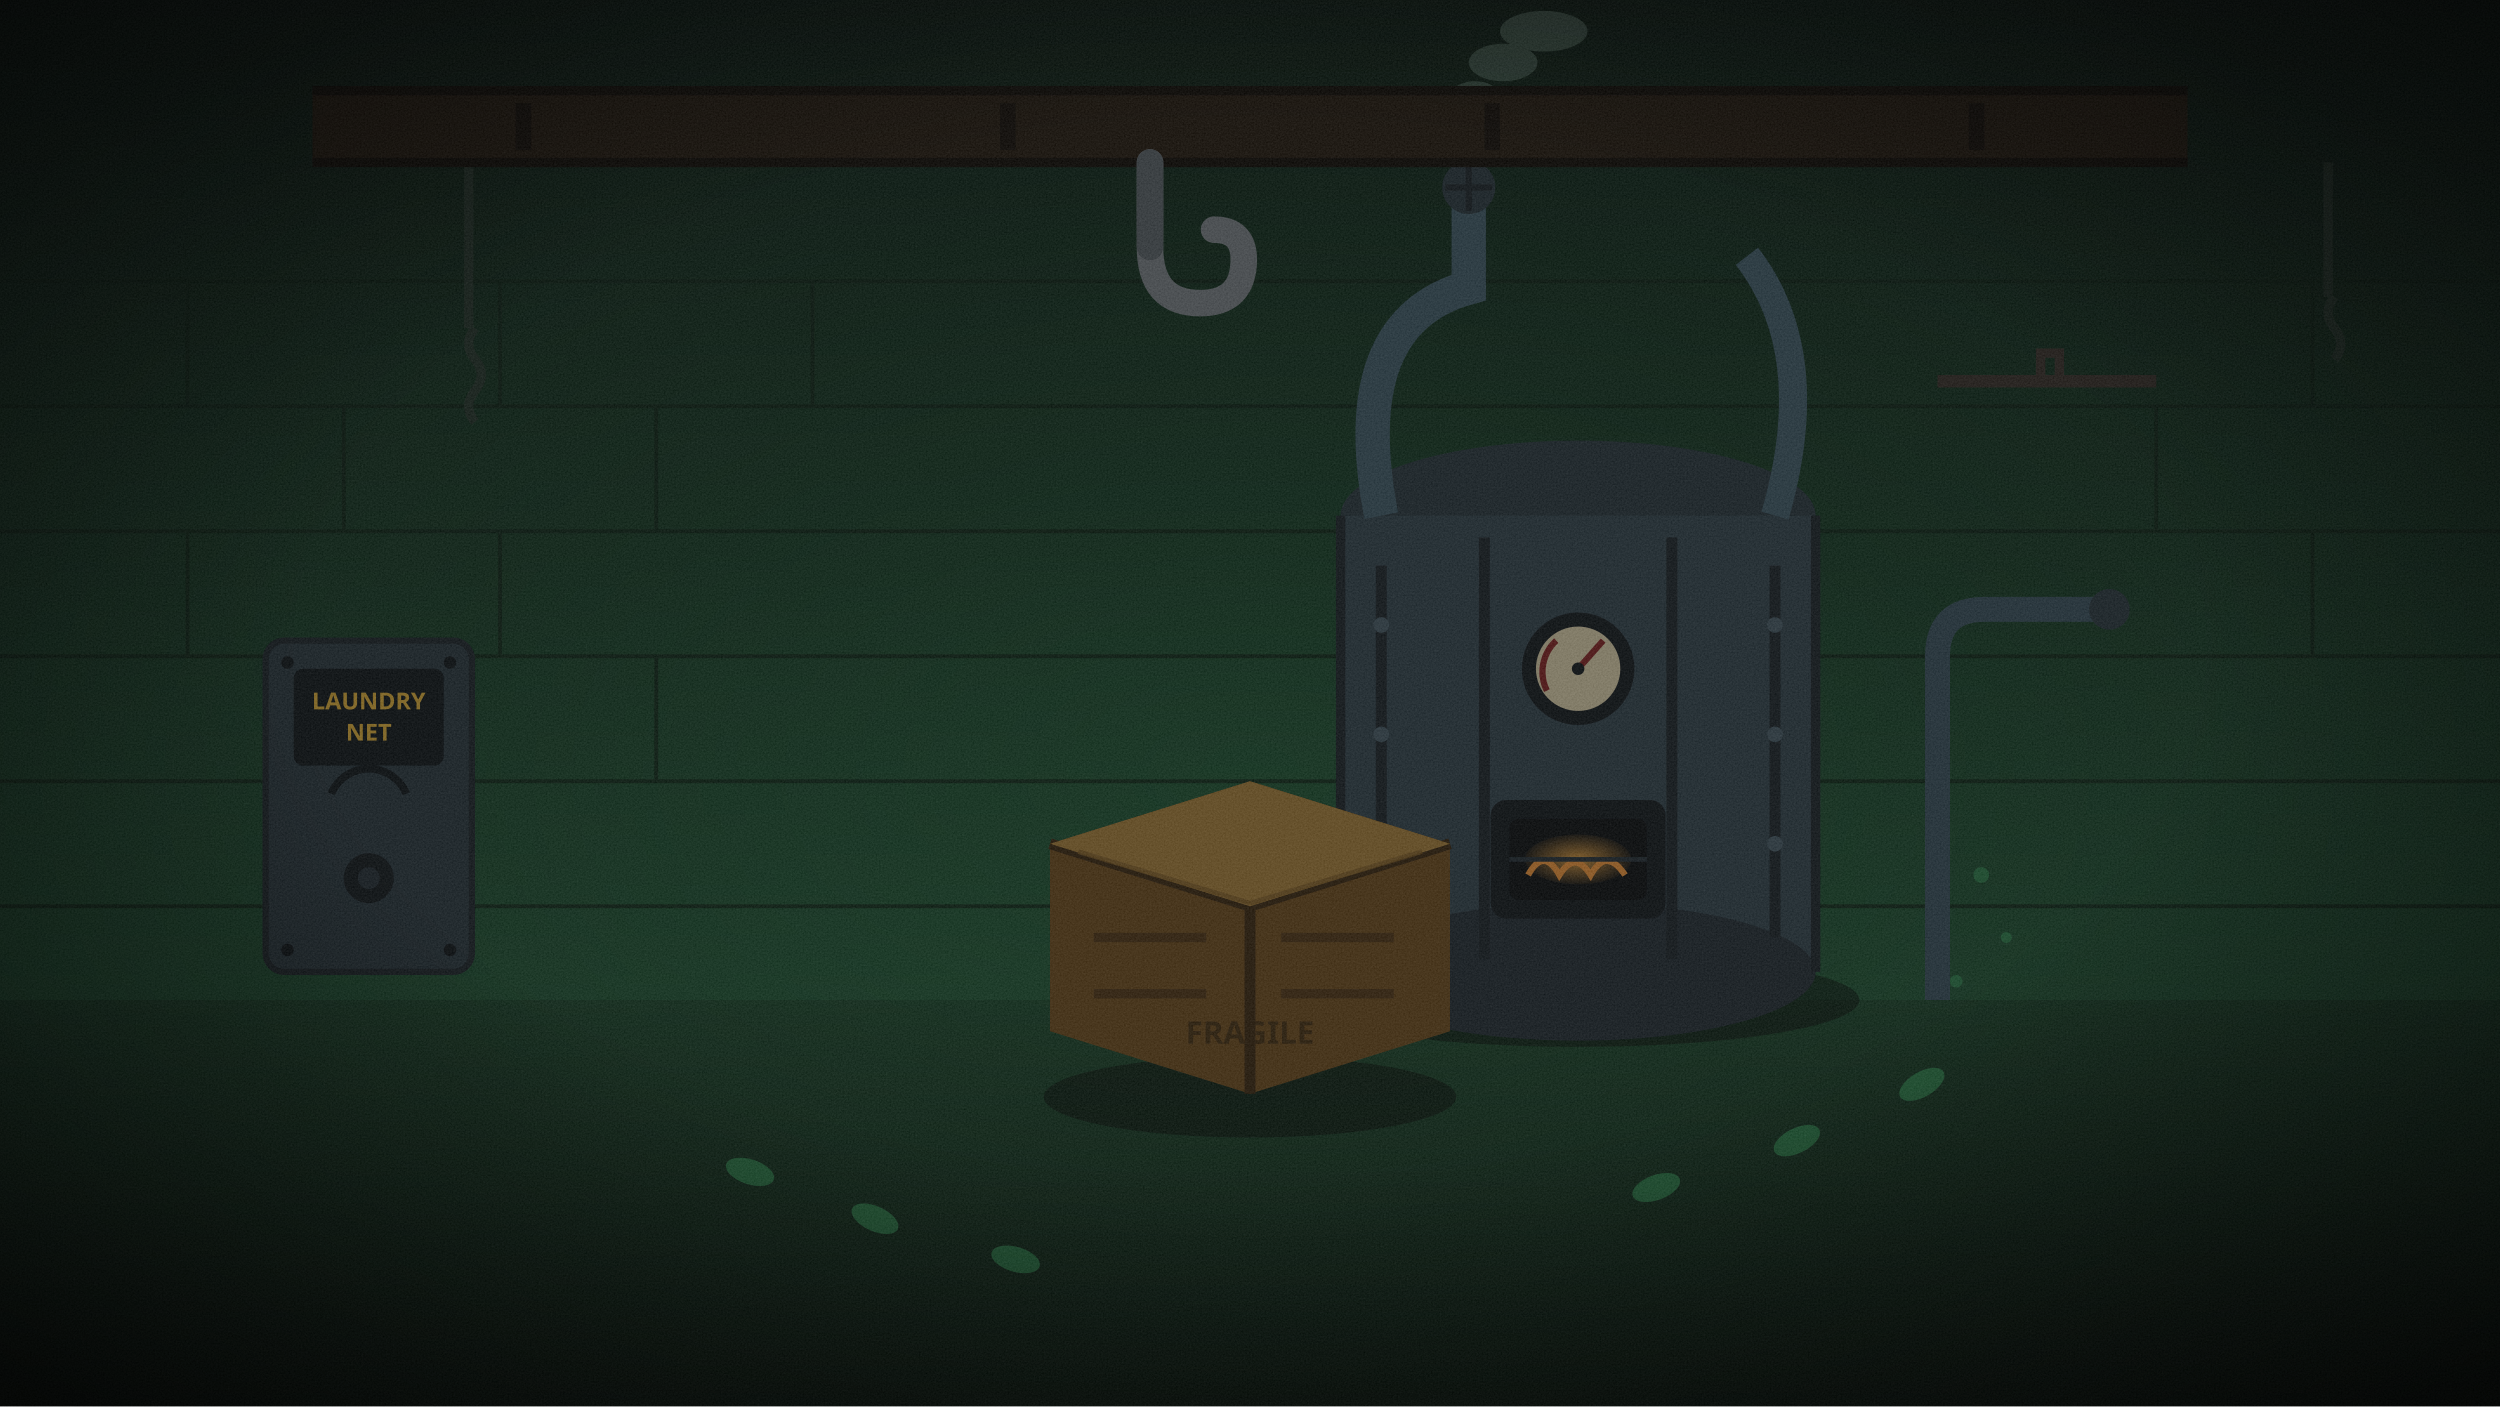
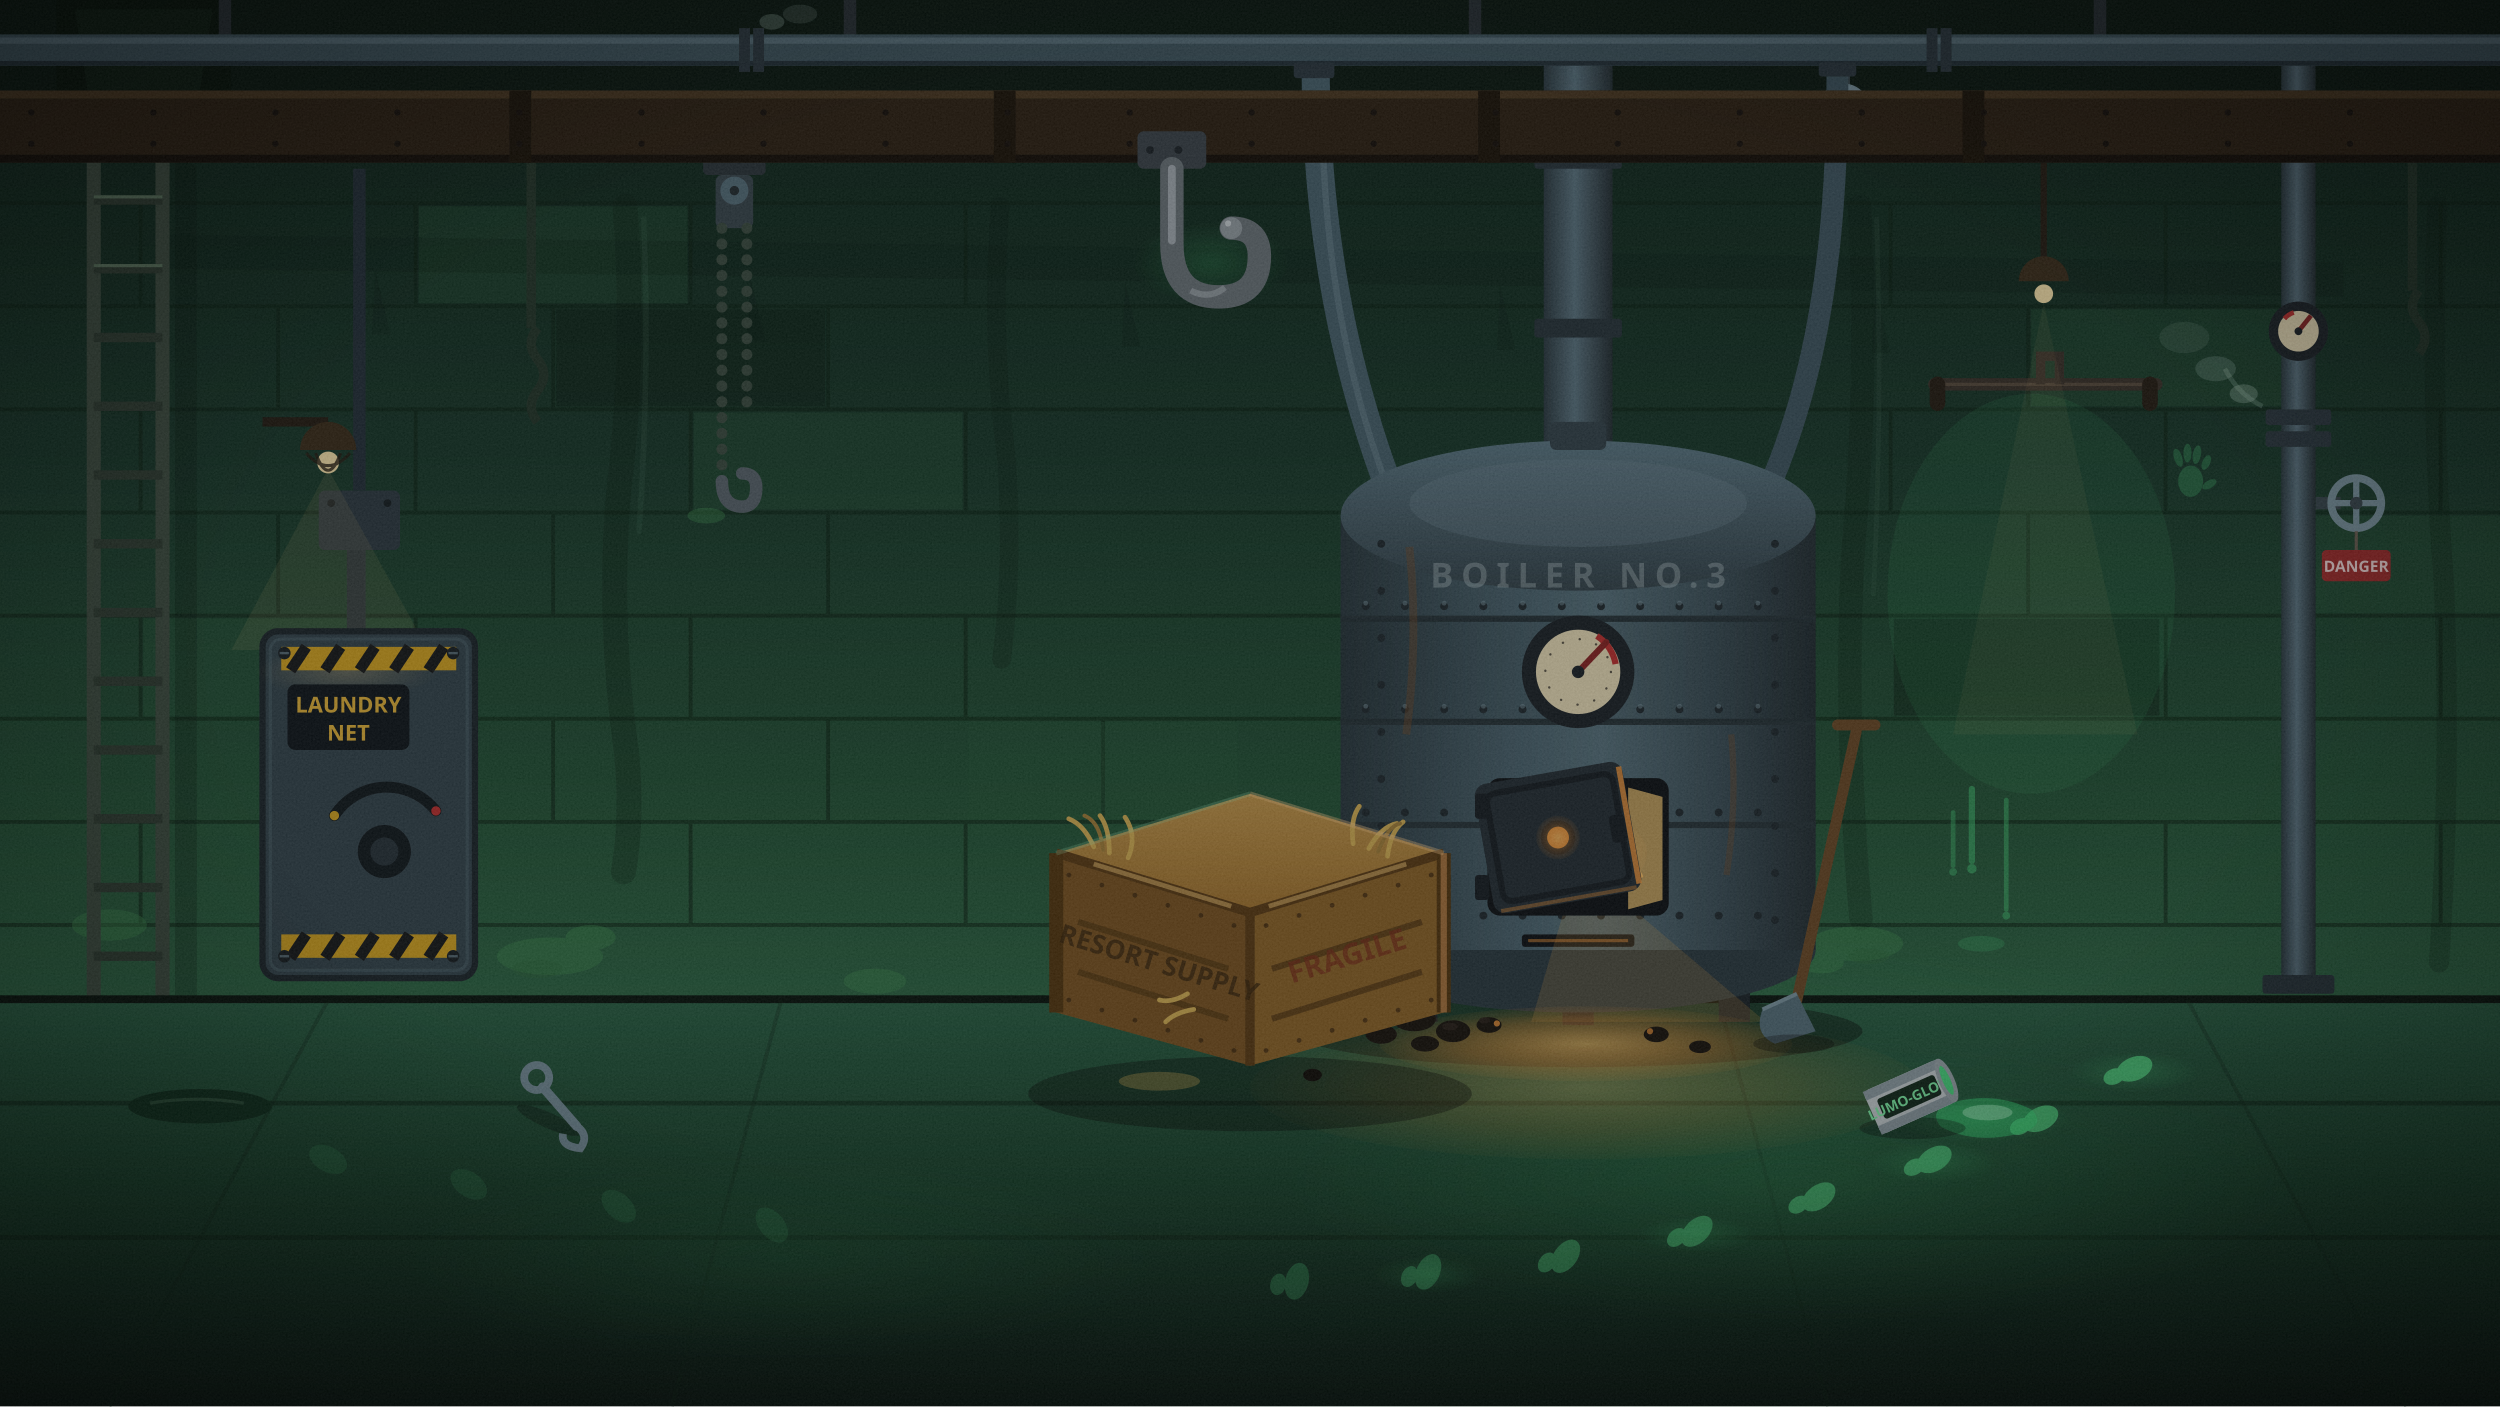
<svg xmlns="http://www.w3.org/2000/svg" width="1600" height="900" viewBox="0 0 1600 900">
  <defs>
-     <linearGradient id="bwall" x1="0" y1="0" x2="0" y2="1">
-       <stop offset="0%" stop-color="#081710" />
-       <stop offset="55%" stop-color="#0f2c1c" />
-       <stop offset="100%" stop-color="#1a4a2e" />
-     </linearGradient>
-     <linearGradient id="bfloor" x1="0" y1="0" x2="0" y2="1">
-       <stop offset="0%" stop-color="#153823" />
-       <stop offset="100%" stop-color="#06110a" />
-     </linearGradient>
-     <radialGradient id="greenglow" cx="50%" cy="55%" r="65%">
-       <stop offset="0%" stop-color="#4ade80" stop-opacity="0.18" />
+     <linearGradient id="trap_room_wall" x1="0" y1="0" x2="0" y2="1">
+       <stop offset="0%" stop-color="#0b2117" />
+       <stop offset="45%" stop-color="#16382a" />
+       <stop offset="80%" stop-color="#225437" />
+       <stop offset="100%" stop-color="#2b6644" />
+     </linearGradient>
+     <linearGradient id="trap_room_floor" x1="0" y1="0" x2="0" y2="1">
+       <stop offset="0%" stop-color="#276044" />
+       <stop offset="45%" stop-color="#16402a" />
+       <stop offset="100%" stop-color="#081711" />
+     </linearGradient>
+     <linearGradient id="trap_room_drum" x1="0" y1="0" x2="1" y2="0">
+       <stop offset="0%" stop-color="#28383f" />
+       <stop offset="35%" stop-color="#48626e" />
+       <stop offset="55%" stop-color="#57737f" />
+       <stop offset="80%" stop-color="#3a4f59" />
+       <stop offset="100%" stop-color="#222e34" />
+     </linearGradient>
+     <linearGradient id="trap_room_dome" x1="0" y1="0" x2="0" y2="1">
+       <stop offset="0%" stop-color="#5b7987" />
+       <stop offset="100%" stop-color="#33444d" />
+     </linearGradient>
+     <linearGradient id="trap_room_pipe" x1="0" y1="0" x2="1" y2="0">
+       <stop offset="0%" stop-color="#2a3a42" />
+       <stop offset="45%" stop-color="#5b7684" />
+       <stop offset="100%" stop-color="#222e34" />
+     </linearGradient>
+     <linearGradient id="trap_room_wood" x1="0" y1="0" x2="0" y2="1">
+       <stop offset="0%" stop-color="#c79a4c" />
+       <stop offset="100%" stop-color="#a5762f" />
+     </linearGradient>
+     <radialGradient id="trap_room_fire" cx="50%" cy="50%" r="55%">
+       <stop offset="0%" stop-color="#ffcf76" stop-opacity="0.9" />
+       <stop offset="55%" stop-color="#ff9e3d" stop-opacity="0.45" />
+       <stop offset="100%" stop-color="#ff9e3d" stop-opacity="0" />
+     </radialGradient>
+     <radialGradient id="trap_room_green" cx="50%" cy="50%" r="50%">
+       <stop offset="0%" stop-color="#4ade80" stop-opacity="0.5" />
      <stop offset="100%" stop-color="#4ade80" stop-opacity="0" />
    </radialGradient>
-     <radialGradient id="furnaceglow" cx="50%" cy="50%" r="55%">
-       <stop offset="0%" stop-color="#ffb347" stop-opacity="0.9" />
-       <stop offset="100%" stop-color="#ffb347" stop-opacity="0" />
+     <radialGradient id="trap_room_lampglow" cx="50%" cy="50%" r="50%">
+       <stop offset="0%" stop-color="#ffd98a" stop-opacity="0.5" />
+       <stop offset="100%" stop-color="#ffd98a" stop-opacity="0" />
    </radialGradient>
-     <radialGradient id="vign4" cx="50%" cy="46%" r="72%">
-       <stop offset="52%" stop-color="#000" stop-opacity="0" />
-       <stop offset="100%" stop-color="#000" stop-opacity="0.66" />
+     <radialGradient id="trap_room_vign" cx="50%" cy="46%" r="74%">
+       <stop offset="55%" stop-color="#000" stop-opacity="0" />
+       <stop offset="100%" stop-color="#000" stop-opacity="0.4" />
    </radialGradient>
-     <filter id="grain4">
-       <feTurbulence type="fractalNoise" baseFrequency="0.9" numOctaves="2" stitchTiles="stitch" />
+     <filter id="trap_room_grain">
+       <feTurbulence type="fractalNoise" baseFrequency="0.8" numOctaves="2" stitchTiles="stitch" />
      <feColorMatrix type="saturate" values="0" />
      <feComponentTransfer>
-         <feFuncA type="linear" slope="0.055" />
+         <feFuncA type="linear" slope="0.05" />
      </feComponentTransfer>
      <feComposite operator="over" in2="SourceGraphic" />
    </filter>
  </defs>
-   <rect width="1600" height="640" fill="url(#bwall)" />
-   <rect y="640" width="1600" height="260" fill="url(#bfloor)" />
-   <rect width="1600" height="900" fill="url(#greenglow)" />
-   <g stroke="#0a2013" stroke-width="2.5" opacity="0.7">
-     <path d="M0 180 H1600 M0 260 H1600 M0 340 H1600 M0 420 H1600 M0 500 H1600 M0 580 H1600" />
-     <path d="M120 180 V260 M320 180 V260 M520 180 V260 M220 260 V340 M420 260 V340 M120 340 V420 M320 340 V420 M220 420 V500 M420 420 V500 M1480 180 V260 M1380 260 V340 M1480 340 V420" />
-   </g>
-   <ellipse cx="1010" cy="640" rx="180" ry="30" fill="#000" opacity="0.45" />
-   <ellipse cx="1010" cy="330" rx="152" ry="48" fill="#2b3b43" />
-   <rect x="858" y="330" width="304" height="292" fill="#354852" />
-   <ellipse cx="1010" cy="622" rx="152" ry="44" fill="#243139" />
-   <path d="M858 330 v292 M1162 330 v292" stroke="#1c262c" stroke-width="6" />
-   <g stroke="#1c262c" stroke-width="7">
-     <path d="M884 362 V600 M950 344 V614 M1070 344 V614 M1136 362 V600" />
-   </g>
-   <g fill="#4a616d">
-     <circle cx="884" cy="400" r="5" />
-     <circle cx="884" cy="470" r="5" />
-     <circle cx="884" cy="540" r="5" />
-     <circle cx="1136" cy="400" r="5" />
-     <circle cx="1136" cy="470" r="5" />
-     <circle cx="1136" cy="540" r="5" />
-   </g>
-   <circle cx="1010" cy="428" r="36" fill="#131a1f" />
-   <circle cx="1010" cy="428" r="27" fill="#e8dcb4" />
-   <path d="M1010 428 L1026 410" stroke="#8c2424" stroke-width="4" />
-   <path d="M990 442 a27 27 0 0 1 6 -32" stroke="#8c2424" stroke-width="4" fill="none" />
-   <circle cx="1010" cy="428" r="4" fill="#131a1f" />
-   <rect x="954" y="512" width="112" height="76" rx="10" fill="#131a1f" />
-   <rect x="966" y="524" width="88" height="52" rx="6" fill="#0a0e11" />
-   <ellipse cx="1010" cy="550" rx="34" ry="16" fill="url(#furnaceglow)" />
-   <path d="M978 560 q10 -18 20 0 q10 -16 20 0 q10 -18 22 0" stroke="#ff9e3d" stroke-width="4" fill="none" />
-   <path d="M966 550 h88" stroke="#26333b" stroke-width="3" />
-   <path d="M884 330 q-24 -124 56 -146 L940 92" stroke="#42606e" stroke-width="22" fill="none" />
-   <path d="M1136 330 q30 -104 -18 -166" stroke="#42606e" stroke-width="18" fill="none" />
-   <path d="M1240 640 V420 q0 -30 30 -30 h90" stroke="#3a5462" stroke-width="16" fill="none" />
-   <circle cx="940" cy="120" r="17" fill="#2b3b43" />
-   <path d="M925 120 h30 M940 105 v30" stroke="#1c262c" stroke-width="4" />
-   <circle cx="1350" cy="390" r="13" fill="#2b3b43" />
-   <g fill="#9fc4b1" opacity="0.35">
-     <ellipse cx="944" cy="62" rx="16" ry="10" />
-     <ellipse cx="962" cy="40" rx="22" ry="12" />
-     <ellipse cx="988" cy="20" rx="28" ry="13" />
-   </g>
-   <path d="M300 104 V210 M304 210 q-8 10 0 20 q8 10 0 20 q-8 10 0 20" stroke="#22352a" stroke-width="6" fill="none" />
-   <path d="M1490 104 V190 M1494 190 q-8 10 0 20 q8 10 0 20" stroke="#22352a" stroke-width="6" fill="none" />
-   <rect x="200" y="58" width="1200" height="46" fill="#241a0e" />
-   <path d="M200 58 h1200 M200 104 h1200" stroke="#0f0a05" stroke-width="6" />
-   <g fill="#0f0a05" opacity="0.8">
-     <rect x="330" y="66" width="10" height="30" />
-     <rect x="640" y="66" width="10" height="30" />
-     <rect x="950" y="66" width="10" height="30" />
-     <rect x="1260" y="66" width="10" height="30" />
-   </g>
-   <path d="M736 104 v54 q0 36 32 36 q28 0 28 -28 q0 -19 -19 -19" stroke="#7f878d" stroke-width="17" fill="none" stroke-linecap="round" />
-   <path d="M736 104 v54" stroke="#5d666c" stroke-width="17" stroke-linecap="round" />
+   <rect width="1600" height="640" fill="url(#trap_room_wall)" />
+   <rect width="1600" height="58" fill="#071710" />
+   <g stroke="#0a2013" stroke-width="2.5" opacity="0.55">
+     <path d="M0 130 H1600 M0 196 H1600 M0 262 H1600 M0 328 H1600 M0 394 H1600 M0 460 H1600 M0 526 H1600 M0 592 H1600" />
+     <path d="M90 130 V196 M266 130 V196 M442 130 V196 M618 130 V196 M1210 130 V196 M1386 130 V196 M1562 130 V196" />
+     <path d="M178 196 V262 M354 196 V262 M530 196 V262 M1298 196 V262 M1474 196 V262" />
+     <path d="M90 262 V328 M266 262 V328 M442 262 V328 M618 262 V328 M1210 262 V328 M1386 262 V328 M1562 262 V328" />
+     <path d="M178 328 V394 M354 328 V394 M530 328 V394 M1298 328 V394 M1474 328 V394" />
+     <path d="M90 394 V460 M266 394 V460 M442 394 V460 M618 394 V460 M1386 394 V460 M1562 394 V460" />
+     <path d="M178 460 V526 M354 460 V526 M530 460 V526 M706 460 V526 M1474 460 V526" />
+     <path d="M90 526 V592 M266 526 V592 M442 526 V592 M618 526 V592 M1386 526 V592 M1562 526 V592" />
+   </g>
+   <g fill="#245a3a" opacity="0.35">
+     <rect x="268" y="132" width="172" height="62" />
+     <rect x="444" y="264" width="172" height="62" />
+     <rect x="92" y="396" width="172" height="62" />
+     <rect x="1300" y="198" width="172" height="62" />
+     <rect x="1476" y="330" width="172" height="62" />
+     <rect x="620" y="462" width="172" height="62" />
+   </g>
+   <g fill="#081d12" opacity="0.45">
+     <rect x="356" y="198" width="172" height="62" />
+     <rect x="1212" y="396" width="170" height="62" />
+   </g>
+   <g fill="#02130a" opacity="0.18">
+     <path d="M100 150 L1500 168 L1500 190 L100 172 Z" />
+     <path d="M240 172 l10 42 h-12 Z M480 176 l10 42 h-12 Z M720 180 l10 42 h-12 Z M960 182 l10 42 h-12 Z M1200 184 l10 42 h-12 Z" />
+   </g>
+   <g fill="none" stroke-linecap="round">
+     <path d="M400 132 q7 92 -4 182 q-7 82 5 168 q4 42 -2 76" stroke="#05170d" stroke-width="16" opacity="0.25" />
+     <path d="M412 140 q4 100 -3 200" stroke="#a5dcc0" stroke-width="3.5" opacity="0.07" />
+     <path d="M640 132 q-6 84 4 160 q5 66 -3 130" stroke="#05170d" stroke-width="12" opacity="0.22" />
+     <path d="M1190 132 q6 110 -4 220 q-6 110 5 236" stroke="#05170d" stroke-width="15" opacity="0.24" />
+     <path d="M1201 140 q4 120 -2 240" stroke="#a5dcc0" stroke-width="3" opacity="0.06" />
+     <path d="M1560 132 q-5 120 4 240 q5 120 -3 244" stroke="#05170d" stroke-width="13" opacity="0.24" />
+   </g>
+   <g fill="#3f8f52" opacity="0.42">
+     <ellipse cx="352" cy="612" rx="34" ry="12" />
+     <ellipse cx="378" cy="600" rx="16" ry="8" />
+     <ellipse cx="1188" cy="604" rx="30" ry="11" />
+     <ellipse cx="1166" cy="616" rx="14" ry="7" />
+     <ellipse cx="70" cy="592" rx="24" ry="10" />
+     <ellipse cx="560" cy="628" rx="20" ry="8" />
+     <ellipse cx="452" cy="330" rx="12" ry="5" />
+   </g>
+   <g fill="#2c6a3d" opacity="0.4">
+     <ellipse cx="344" cy="620" rx="16" ry="6" />
+     <ellipse cx="1196" cy="612" rx="13" ry="5" />
+   </g>
+   <ellipse cx="1000" cy="770" rx="560" ry="180" fill="url(#trap_room_green)" opacity="0.45" />
+   <rect x="36" y="0" width="112" height="96" fill="#041209" />
+   <path d="M48 6 h88 l-14 90 h-60 Z" fill="#9fd8b4" opacity="0.05" />
+   <path d="M112 100 l14 6 V640 h-14 Z" fill="#03150c" opacity="0.25" />
+   <path d="M60 96 V648 M104 96 V648" stroke="#3d4f42" stroke-width="9" />
+   <path d="M60 128 H104 M60 172 H104 M60 216 H104 M60 260 H104 M60 304 H104 M60 348 H104 M60 392 H104 M60 436 H104 M60 480 H104 M60 524 H104 M60 568 H104 M60 612 H104" stroke="#2e3d33" stroke-width="6" />
+   <path d="M60 126 H104 M60 170 H104" stroke="#5d7a63" stroke-width="2" />
+   <rect x="222" y="348" width="12" height="56" fill="#26343c" />
+   <rect x="204" y="314" width="52" height="38" rx="4" fill="#2c3b43" />
+   <rect x="226" y="108" width="8" height="206" fill="#22303a" />
+   <circle cx="212" cy="322" r="2.5" fill="#141d22" />
+   <circle cx="248" cy="322" r="2.5" fill="#141d22" />
+   <path d="M168 270 h42 M210 270 v12" stroke="#241c12" stroke-width="6" />
+   <path d="M192 288 a18 18 0 0 1 36 0 Z" fill="#3a2c1a" />
+   <circle cx="210" cy="296" r="7" fill="#ffe9b0" />
+   <path d="M196 290 q14 16 28 0 M202 290 q8 22 16 0" stroke="#241c12" stroke-width="2" fill="none" opacity="0.8" />
+   <path d="M210 300 L148 416 H274 Z" fill="#ffd98a" opacity="0.1" />
+   <rect x="168" y="404" width="136" height="222" rx="10" fill="#33454e" />
+   <rect x="168" y="404" width="136" height="222" rx="10" fill="none" stroke="#1a252b" stroke-width="4" />
+   <rect x="173" y="409" width="126" height="212" rx="7" fill="none" stroke="#4a616d" stroke-width="2" opacity="0.6" />
+   <ellipse cx="222" cy="430" rx="58" ry="16" fill="url(#trap_room_lampglow)" opacity="0.5" />
+   <rect x="180" y="414" width="112" height="15" fill="#d9a821" />
+   <path d="M186 429 l10 -15 M208 429 l10 -15 M230 429 l10 -15 M252 429 l10 -15 M274 429 l10 -15" stroke="#16181a" stroke-width="7" />
+   <rect x="180" y="598" width="112" height="15" fill="#d9a821" />
+   <path d="M186 613 l10 -15 M208 613 l10 -15 M230 613 l10 -15 M252 613 l10 -15 M274 613 l10 -15" stroke="#16181a" stroke-width="7" />
+   <rect x="184" y="438" width="78" height="42" rx="5" fill="#0e161b" />
+   <text x="223" y="456" font-family="Trebuchet MS" font-size="14" font-weight="bold" fill="#e8b73a" text-anchor="middle">LAUNDRY</text>
+   <text x="223" y="474" font-family="Trebuchet MS" font-size="14" font-weight="bold" fill="#e8b73a" text-anchor="middle">NET</text>
+   <path d="M214 522 A 40 40 0 0 1 279 519" stroke="#10181d" stroke-width="7" fill="none" stroke-linecap="round" />
+   <circle cx="214" cy="522" r="3" fill="#d9a821" />
+   <circle cx="279" cy="519" r="3" fill="#c22f2f" />
+   <circle cx="246" cy="545" r="17" fill="#10181d" />
+   <circle cx="246" cy="545" r="9" fill="#26333b" />
  <g>
-     <ellipse cx="800" cy="702" rx="132" ry="26" fill="#000" opacity="0.45" />
-     <path d="M672 540 L800 500 L928 540 L928 660 L800 700 L672 660 Z" fill="#75501f" />
-     <path d="M672 540 L800 580 L928 540 M800 580 V700" stroke="#3f2a10" stroke-width="7" fill="none" />
-     <path d="M672 540 L800 500 L928 540 L800 580 Z" fill="#b0863c" />
-     <path d="M700 600 h72 M820 600 h72 M700 636 h72 M820 636 h72" stroke="#553917" stroke-width="6" />
-     <path d="M690 545 l110 33 M910 545 l-110 33" stroke="#8a6428" stroke-width="3" opacity="0.8" />
-     <text x="800" y="668" font-family="Trebuchet MS" font-size="20" font-weight="bold" fill="#3f2a10" text-anchor="middle" opacity="0.8">FRAGILE</text>
-   </g>
-   <path d="M1240 244 h140" stroke="#39312a" stroke-width="8" />
-   <path d="M1306 244 v-18 h12 v18" stroke="#39312a" stroke-width="6" fill="none" />
-   <g>
-     <rect x="170" y="410" width="132" height="212" rx="12" fill="#2b3b43" />
-     <rect x="170" y="410" width="132" height="212" rx="12" fill="none" stroke="#1c262c" stroke-width="4" />
-     <rect x="188" y="428" width="96" height="62" rx="6" fill="#0e161b" />
-     <text x="236" y="454" font-family="Trebuchet MS" font-size="15" font-weight="bold" fill="#e8b73a" text-anchor="middle">LAUNDRY</text>
-     <text x="236" y="474" font-family="Trebuchet MS" font-size="15" font-weight="bold" fill="#e8b73a" text-anchor="middle">NET</text>
-     <path d="M212 508 a26 26 0 0 1 48 0" stroke="#0e161b" stroke-width="5" fill="none" />
-     <circle cx="236" cy="562" r="16" fill="#131a1f" />
-     <circle cx="236" cy="562" r="7" fill="#26333b" />
-     <g fill="#0e161b">
-       <circle cx="184" cy="424" r="4" />
-       <circle cx="288" cy="424" r="4" />
-       <circle cx="184" cy="608" r="4" />
-       <circle cx="288" cy="608" r="4" />
-     </g>
-   </g>
-   <g fill="#4ade80" opacity="0.5">
-     <ellipse cx="480" cy="750" rx="16" ry="8" transform="rotate(18 480 750)" />
-     <ellipse cx="560" cy="780" rx="16" ry="8" transform="rotate(24 560 780)" />
-     <ellipse cx="650" cy="806" rx="16" ry="8" transform="rotate(16 650 806)" />
-     <ellipse cx="1060" cy="760" rx="16" ry="8" transform="rotate(-20 1060 760)" />
-     <ellipse cx="1150" cy="730" rx="16" ry="8" transform="rotate(-26 1150 730)" />
-     <ellipse cx="1230" cy="694" rx="16" ry="8" transform="rotate(-30 1230 694)" />
-   </g>
-   <g fill="#4ade80" opacity="0.35">
-     <circle cx="1268" cy="560" r="5" />
-     <circle cx="1284" cy="600" r="3.5" />
-     <circle cx="1252" cy="628" r="4" />
-   </g>
-   <rect width="1600" height="900" filter="url(#grain4)" opacity="0.5" />
-   <rect width="1600" height="900" fill="url(#vign4)" />
+     <circle cx="182" cy="418" r="4" fill="#171f24" />
+     <path d="M179 418 h6" stroke="#566b76" stroke-width="1.5" />
+     <circle cx="290" cy="418" r="4" fill="#171f24" />
+     <path d="M287 418 h6" stroke="#566b76" stroke-width="1.5" />
+     <circle cx="182" cy="612" r="4" fill="#171f24" />
+     <path d="M179 612 h6" stroke="#566b76" stroke-width="1.5" />
+     <circle cx="290" cy="612" r="4" fill="#171f24" />
+     <path d="M287 612 h6" stroke="#566b76" stroke-width="1.5" />
+   </g>
+   <ellipse cx="1300" cy="380" rx="92" ry="128" fill="#4ade80" opacity="0.1" />
+   <path d="M1238 246 h142" stroke="#39312a" stroke-width="8" stroke-linecap="round" />
+   <path d="M1238 246 h142" stroke="#6b5c4a" stroke-width="2" opacity="0.6" />
+   <path d="M1240 246 v12 M1376 246 v12" stroke="#241c12" stroke-width="10" stroke-linecap="round" />
+   <path d="M1306 246 v-18 h12 v18" stroke="#39312a" stroke-width="6" fill="none" />
+   <path d="M1308 104 V166" stroke="#241c12" stroke-width="4" />
+   <path d="M1292 180 a16 16 0 0 1 32 0 Z" fill="#3a2c1a" />
+   <circle cx="1308" cy="188" r="6" fill="#ffe9b0" />
+   <path d="M1308 194 L1250 470 H1368 Z" fill="#ffd98a" opacity="0.07" />
+   <g fill="#4ade80" opacity="0.28">
+     <ellipse cx="1402" cy="308" rx="8" ry="10" />
+     <ellipse cx="1394" cy="293" rx="2.6" ry="6" transform="rotate(-18 1394 293)" />
+     <ellipse cx="1400" cy="290" rx="2.6" ry="6" />
+     <ellipse cx="1406" cy="291" rx="2.6" ry="6" transform="rotate(10 1406 291)" />
+     <ellipse cx="1412" cy="296" rx="2.5" ry="5" transform="rotate(24 1412 296)" />
+     <ellipse cx="1414" cy="310" rx="2.5" ry="5" transform="rotate(60 1414 310)" />
+   </g>
+   <g stroke="#46d97f" stroke-linecap="round">
+     <path d="M1262 505 v46" stroke-width="4" opacity="0.5" />
+     <path d="M1284 512 v70" stroke-width="3" opacity="0.45" />
+     <path d="M1250 520 v34" stroke-width="3" opacity="0.4" />
+   </g>
+   <g fill="#46d97f">
+     <circle cx="1262" cy="556" r="3" opacity="0.5" />
+     <circle cx="1284" cy="586" r="2.5" opacity="0.45" />
+     <circle cx="1250" cy="558" r="2.5" opacity="0.4" />
+   </g>
+   <ellipse cx="1268" cy="604" rx="15" ry="5" fill="#46d97f" opacity="0.22" />
+   <rect x="1460" y="30" width="22" height="602" fill="url(#trap_room_pipe)" />
+   <rect x="1450" y="262" width="42" height="10" rx="2" fill="#2a3840" />
+   <rect x="1450" y="276" width="42" height="10" rx="2" fill="#2a3840" />
+   <rect x="1448" y="624" width="46" height="12" rx="2" fill="#26343c" />
+   <rect x="1482" y="318" width="16" height="8" fill="#38464e" />
+   <circle cx="1508" cy="322" r="16" fill="none" stroke="#7c98a4" stroke-width="5" />
+   <path d="M1494 322 h28 M1508 308 v28" stroke="#7c98a4" stroke-width="4" />
+   <circle cx="1508" cy="322" r="4" fill="#38464e" />
+   <path d="M1508 340 v12" stroke="#6d6154" stroke-width="2" />
+   <rect x="1486" y="352" width="44" height="20" rx="3" fill="#a32b2b" />
+   <text x="1508" y="366" font-family="Trebuchet MS" font-size="10" font-weight="bold" fill="#f7dede" text-anchor="middle">DANGER</text>
+   <circle cx="1471" cy="212" r="19" fill="#1a2228" />
+   <circle cx="1471" cy="212" r="13" fill="#efe3bd" />
+   <path d="M1462 204 a13 13 0 0 1 6 -4" stroke="#c22f2f" stroke-width="3" fill="none" />
+   <path d="M1471 212 L1479 202" stroke="#8c2424" stroke-width="3" />
+   <circle cx="1471" cy="212" r="2.5" fill="#1a2228" />
+   <g fill="#cfeee0">
+     <ellipse cx="1436" cy="252" rx="9" ry="6" opacity="0.28" />
+     <ellipse cx="1418" cy="236" rx="13" ry="8" opacity="0.2" />
+     <ellipse cx="1398" cy="216" rx="16" ry="10" opacity="0.12" />
+   </g>
+   <path d="M1448 260 q-16 -8 -24 -24" stroke="#cfeee0" stroke-width="3" fill="none" opacity="0.22" />
+   <rect x="988" y="30" width="44" height="256" fill="url(#trap_room_pipe)" />
+   <rect x="982" y="96" width="56" height="12" rx="2" fill="#26343c" />
+   <rect x="982" y="204" width="56" height="12" rx="2" fill="#26343c" />
+   <rect x="140" y="0" width="8" height="30" fill="#262f35" />
+   <rect x="540" y="0" width="8" height="30" fill="#262f35" />
+   <rect x="940" y="0" width="8" height="30" fill="#262f35" />
+   <rect x="1340" y="0" width="8" height="30" fill="#262f35" />
+   <rect x="0" y="22" width="1600" height="20" fill="#3f5763" />
+   <rect x="0" y="24" width="1600" height="4" fill="#6d8895" opacity="0.6" />
+   <rect x="0" y="39" width="1600" height="3" fill="#22313a" />
+   <rect x="473" y="18" width="7" height="28" fill="#2a3840" />
+   <rect x="482" y="18" width="7" height="28" fill="#2a3840" />
+   <rect x="1233" y="18" width="7" height="28" fill="#2a3840" />
+   <rect x="1242" y="18" width="7" height="28" fill="#2a3840" />
+   <rect x="1176" y="42" width="8" height="16" fill="#38464e" />
+   <circle cx="1180" cy="70" r="14" fill="none" stroke="#7c98a4" stroke-width="5" />
+   <path d="M1168 70 h24 M1180 58 v24" stroke="#7c98a4" stroke-width="4" />
+   <circle cx="1180" cy="70" r="4" fill="#38464e" />
+   <g fill="#cfeee0">
+     <ellipse cx="494" cy="14" rx="8" ry="5" opacity="0.25" />
+     <ellipse cx="512" cy="9" rx="11" ry="6" opacity="0.16" />
+   </g>
+   <rect y="640" width="1600" height="260" fill="url(#trap_room_floor)" />
+   <rect y="637" width="1600" height="5" fill="#06130c" />
+   <g stroke="#0a2314" stroke-width="3" opacity="0.55">
+     <path d="M0 706 H1600 M0 792 H1600" />
+   </g>
+   <g stroke="#0a2314" stroke-width="2.5" opacity="0.3">
+     <path d="M210 640 L70 900 M500 640 L430 900 M1100 640 L1170 900 M1400 640 L1540 900" />
+   </g>
+   <ellipse cx="128" cy="708" rx="46" ry="11" fill="#0d2f1d" />
+   <path d="M96 706 q30 -5 60 0" stroke="#9fd8b4" stroke-width="2" fill="none" opacity="0.18" />
+   <ellipse cx="1150" cy="756" rx="330" ry="92" fill="url(#trap_room_green)" opacity="0.35" />
+   <ellipse cx="500" cy="806" rx="240" ry="66" fill="url(#trap_room_green)" opacity="0.2" />
+   <ellipse cx="1010" cy="660" rx="182" ry="23" fill="#000" opacity="0.38" />
+   <rect x="900" y="628" width="20" height="26" fill="#1a2429" />
+   <rect x="1100" y="628" width="20" height="26" fill="#1a2429" />
+   <rect x="1000" y="634" width="20" height="22" fill="#151d22" />
+   <path d="M896 330 C856 232 842 132 842 42" stroke="#46626f" stroke-width="18" fill="none" />
+   <path d="M892 322 C856 232 846 140 846 60" stroke="#6f8996" stroke-width="4" fill="none" opacity="0.5" />
+   <rect x="828" y="40" width="26" height="10" rx="2" fill="#2a3840" />
+   <path d="M1124 330 C1168 240 1176 140 1176 42" stroke="#3d5662" stroke-width="14" fill="none" />
+   <rect x="1164" y="40" width="24" height="9" rx="2" fill="#2a3840" />
+   <ellipse cx="1010" cy="608" rx="152" ry="40" fill="#2a3a42" />
+   <rect x="858" y="330" width="304" height="278" fill="url(#trap_room_drum)" />
+   <ellipse cx="1010" cy="330" rx="152" ry="48" fill="url(#trap_room_dome)" />
+   <ellipse cx="1010" cy="322" rx="108" ry="28" fill="#6d8894" opacity="0.35" />
+   <rect x="992" y="270" width="36" height="18" rx="4" fill="#33444d" />
+   <path d="M858 396 H1162 M858 462 H1162 M858 528 H1162" stroke="#26343b" stroke-width="4" />
+   <rect x="858" y="396" width="304" height="66" fill="#0c1318" opacity="0.1" />
+   <g stroke="#1e2a30" stroke-width="5" stroke-linecap="round" stroke-dasharray="0.1 25">
+     <path d="M874 388 H1150 M874 454 H1150 M874 520 H1150 M874 586 H1150" />
+     <path d="M884 348 V600" stroke-dasharray="0.1 30" />
+     <path d="M1136 348 V600" stroke-dasharray="0.1 30" />
+   </g>
+   <g stroke="#7d99a5" stroke-width="3" stroke-linecap="round" stroke-dasharray="0.1 25" opacity="0.5">
+     <path d="M874 386 H1150 M874 452 H1150" />
+   </g>
+   <path d="M902 350 q6 60 -2 120" stroke="#7a4a22" stroke-width="5" fill="none" opacity="0.4" />
+   <path d="M1108 470 q4 44 -3 90" stroke="#7a4a22" stroke-width="4" fill="none" opacity="0.35" />
+   <text x="1010" y="376" font-family="Trebuchet MS" font-size="22" font-weight="bold" letter-spacing="5" fill="#cfdfe3" text-anchor="middle" opacity="0.35">BOILER NO.3</text>
+   <circle cx="1010" cy="430" r="36" fill="#1a2228" />
+   <circle cx="1010" cy="430" r="27" fill="#efe3bd" />
+   <circle cx="1010" cy="430" r="21" fill="none" stroke="#5c5648" stroke-width="1.5" stroke-dasharray="0.1 11" stroke-linecap="round" />
+   <path d="M1022 407 a27 27 0 0 1 12 18" stroke="#c22f2f" stroke-width="4" fill="none" />
+   <path d="M1010 430 L1028 411" stroke="#8c2424" stroke-width="4" stroke-linecap="round" />
+   <circle cx="1010" cy="430" r="4" fill="#1a2228" />
+   <rect x="952" y="498" width="116" height="88" rx="8" fill="#0c1115" />
+   <ellipse cx="1010" cy="546" rx="44" ry="26" fill="url(#trap_room_fire)" />
+   <path d="M972 570 q8 -22 17 -2 q7 -26 16 -2 q8 -22 17 -2 q7 -24 16 0 q6 -16 12 -2" stroke="#ff9e3d" stroke-width="4" fill="none" />
+   <path d="M984 572 q7 -12 12 0 q6 -14 12 0 q7 -12 12 0" stroke="#ffd27a" stroke-width="3" fill="none" />
+   <path d="M1042 504 v78 l22 -6 v-66 Z" fill="#ffcf76" opacity="0.75" />
+   <g transform="rotate(-10 952 545)">
+     <rect x="950" y="502" width="96" height="84" rx="8" fill="#232e35" />
+     <rect x="957" y="509" width="82" height="70" rx="6" fill="none" stroke="#151d23" stroke-width="4" />
+     <circle cx="998" cy="544" r="11" fill="#151d23" />
+     <circle cx="998" cy="544" r="7" fill="#ff9e3d" opacity="0.9" />
+     <circle cx="998" cy="544" r="14" fill="url(#trap_room_fire)" opacity="0.6" />
+     <rect x="1032" y="536" width="10" height="18" rx="3" fill="#151d23" />
+     <path d="M1044 506 v76" stroke="#ff9e3d" stroke-width="3.5" opacity="0.8" />
+     <path d="M954 584 h88" stroke="#ff9e3d" stroke-width="2.5" opacity="0.4" />
+   </g>
+   <rect x="944" y="508" width="9" height="16" rx="2" fill="#151d23" />
+   <rect x="944" y="560" width="9" height="16" rx="2" fill="#151d23" />
+   <rect x="974" y="598" width="72" height="8" rx="2" fill="#0c1115" />
+   <path d="M978 602 h64" stroke="#ff9e3d" stroke-width="2" opacity="0.5" />
+   <path d="M1050 586 L1130 654 H980 L1000 586 Z" fill="#ffb347" opacity="0.18" />
+   <ellipse cx="1015" cy="668" rx="132" ry="24" fill="url(#trap_room_fire)" opacity="0.75" />
+   <ellipse cx="1015" cy="696" rx="215" ry="46" fill="url(#trap_room_fire)" opacity="0.4" />
+   <g fill="#17120d">
+     <ellipse cx="905" cy="652" rx="14" ry="8" />
+     <ellipse cx="930" cy="660" rx="11" ry="7" />
+     <ellipse cx="884" cy="662" rx="10" ry="6" />
+     <ellipse cx="912" cy="668" rx="9" ry="5" />
+     <ellipse cx="953" cy="656" rx="8" ry="5" />
+     <ellipse cx="862" cy="656" rx="7" ry="4" />
+     <ellipse cx="1060" cy="662" rx="8" ry="5" />
+     <ellipse cx="1088" cy="670" rx="7" ry="4" />
+     <ellipse cx="840" cy="688" rx="6" ry="4" />
+   </g>
+   <g fill="#2a221a" opacity="0.8">
+     <ellipse cx="902" cy="649" rx="6" ry="3" />
+     <ellipse cx="928" cy="657" rx="5" ry="2.5" />
+     <ellipse cx="950" cy="653" rx="3.5" ry="2" />
+   </g>
+   <circle cx="958" cy="655" r="2" fill="#ff9e3d" opacity="0.8" />
+   <circle cx="1056" cy="660" r="2" fill="#ff9e3d" opacity="0.7" />
+   <path d="M1188 468 L1150 640" stroke="#6b4a26" stroke-width="7" stroke-linecap="round" />
+   <path d="M1176 464 h24" stroke="#6b4a26" stroke-width="7" stroke-linecap="round" />
+   <path d="M1150 636 l-22 10 q-6 16 8 22 l26 -8 Z" fill="#55707d" />
+   <path d="M1150 636 l-22 10" stroke="#7c98a4" stroke-width="2.5" />
+   <ellipse cx="1148" cy="668" rx="26" ry="6" fill="#000" opacity="0.3" />
+   <path d="M340 104 V210 M344 210 q-8 10 0 20 q8 10 0 20 q-8 10 0 20" stroke="#22352a" stroke-width="6" fill="none" />
+   <path d="M1544 104 V186 M1548 186 q-8 10 0 20 q8 10 0 20" stroke="#22352a" stroke-width="6" fill="none" />
+   <rect x="450" y="100" width="40" height="12" rx="3" fill="#2a343a" />
+   <rect x="458" y="112" width="24" height="34" rx="4" fill="#38464e" />
+   <circle cx="470" cy="122" r="9" fill="#55707d" />
+   <circle cx="470" cy="122" r="3" fill="#222c31" />
+   <path d="M462 146 V308" stroke="#3a4d42" stroke-width="7" stroke-linecap="round" stroke-dasharray="0.1 10" />
+   <path d="M478 146 V262" stroke="#3a4d42" stroke-width="7" stroke-linecap="round" stroke-dasharray="0.1 10" />
+   <path d="M462 308 q0 14 10 16 q12 2 12 -12 q0 -9 -9 -9" stroke="#59666e" stroke-width="8" fill="none" stroke-linecap="round" />
+   <rect y="58" width="1600" height="46" fill="#2d2113" />
+   <rect y="58" width="1600" height="5" fill="#4a3820" />
+   <rect y="99" width="1600" height="5" fill="#120c06" />
+   <g fill="#1a1208">
+     <rect x="326" y="58" width="14" height="46" />
+     <rect x="636" y="58" width="14" height="46" />
+     <rect x="946" y="58" width="14" height="46" />
+     <rect x="1256" y="58" width="14" height="46" />
+   </g>
+   <path d="M20 72 H1580 M20 92 H1580" stroke="#15100a" stroke-width="4" stroke-linecap="round" stroke-dasharray="0.1 78" />
+   <ellipse cx="775" cy="168" rx="50" ry="26" fill="url(#trap_room_green)" opacity="0.45" />
+   <rect x="728" y="84" width="44" height="24" rx="4" fill="#3a444b" />
+   <path d="M736 96 H764" stroke="#1c2429" stroke-width="5" stroke-linecap="round" stroke-dasharray="0.1 18" />
+   <path d="M750 108 v48 q0 34 30 34 q26 0 26 -26 q0 -18 -18 -18" stroke="#6c767d" stroke-width="15" fill="none" stroke-linecap="round" />
+   <path d="M750 108 v46" stroke="#a7b1b8" stroke-width="5" stroke-linecap="round" />
+   <path d="M762 186 q12 6 22 -2" stroke="#a7b1b8" stroke-width="4" fill="none" opacity="0.7" />
+   <circle cx="788" cy="146" r="7" fill="#97a1a8" />
+   <circle cx="786" cy="143" r="2" fill="#cdd5da" />
+   <ellipse cx="800" cy="700" rx="142" ry="24" fill="#000" opacity="0.35" />
+   <path d="M676 546 L800 508 L924 546 L800 584 Z" fill="url(#trap_room_wood)" />
+   <path d="M676 546 L800 584 L800 682 L676 648 Z" fill="#7c5522" />
+   <path d="M924 546 L800 584 L800 682 L924 648 Z" fill="#8f6528" />
+   <path d="M676 546 L800 584 L924 546 M800 584 V682" stroke="#5c3c14" stroke-width="6" fill="none" />
+   <path d="M690 590 L786 620 M690 622 L786 652 M814 620 L910 590 M814 652 L910 622" stroke="#5c3c14" stroke-width="4" opacity="0.85" />
+   <path d="M676 546 V648 M924 546 V648" stroke="#55380f" stroke-width="9" />
+   <path d="M700 553 l88 27 M900 553 l-88 27" stroke="#d9ae62" stroke-width="3" opacity="0.7" />
+   <g stroke="#3a250c" stroke-width="3" stroke-linecap="round" stroke-dasharray="0.1 22" opacity="0.7">
+     <path d="M684 560 l108 33 M916 560 l-108 33 M684 640 l108 33 M916 640 l-108 33" />
+   </g>
+   <text x="740" y="622" font-family="Trebuchet MS" font-size="17" font-weight="bold" fill="#3a250c" text-anchor="middle" opacity="0.75" transform="rotate(17 740 622)">RESORT SUPPLY</text>
+   <text x="864" y="618" font-family="Trebuchet MS" font-size="19" font-weight="bold" fill="#7a2c18" text-anchor="middle" opacity="0.7" transform="rotate(-17 864 618)">FRAGILE</text>
+   <g stroke="#d9b356" stroke-width="3" fill="none" stroke-linecap="round">
+     <path d="M700 542 q-6 -14 -16 -18 M710 546 q0 -16 -6 -24 M722 549 q6 -14 -2 -26" />
+     <path d="M876 543 q8 -14 18 -16 M888 548 q2 -16 10 -22 M866 540 q-2 -16 4 -24" />
+     <path d="M760 636 q-10 6 -18 4 M764 646 q-12 2 -18 8" />
+   </g>
+   <g stroke="#a5813a" stroke-width="2.5" fill="none" stroke-linecap="round">
+     <path d="M706 544 q-2 -18 -12 -22 M882 545 q6 -16 14 -18" />
+   </g>
+   <path d="M676 546 L800 508" stroke="#a7f3c0" stroke-width="3" opacity="0.25" />
+   <path d="M924 546 V648" stroke="#ffb26b" stroke-width="4" opacity="0.5" />
+   <path d="M800 508 L924 546" stroke="#ffcf8e" stroke-width="3" opacity="0.4" />
+   <ellipse cx="742" cy="692" rx="26" ry="6" fill="#d9b356" opacity="0.35" />
+   <g fill="url(#trap_room_green)">
+     <ellipse cx="1366" cy="686" rx="42" ry="13" opacity="0.55" />
+     <ellipse cx="1238" cy="744" rx="40" ry="13" opacity="0.45" />
+     <ellipse cx="1086" cy="790" rx="38" ry="12" opacity="0.4" />
+     <ellipse cx="914" cy="816" rx="36" ry="12" opacity="0.35" />
+   </g>
+   <g fill="#56e88c">
+     <g opacity="0.8">
+       <ellipse cx="1366" cy="684" rx="7.5" ry="12" transform="rotate(68 1366 684)" />
+       <ellipse cx="1353" cy="689" rx="5" ry="7" transform="rotate(68 1353 689)" />
+     </g>
+     <g opacity="0.74">
+       <ellipse cx="1306" cy="716" rx="7.5" ry="12" transform="rotate(64 1306 716)" />
+       <ellipse cx="1293" cy="721" rx="5" ry="7" transform="rotate(64 1293 721)" />
+     </g>
+     <g opacity="0.68">
+       <ellipse cx="1238" cy="742" rx="7.5" ry="12" transform="rotate(60 1238 742)" />
+       <ellipse cx="1225" cy="747" rx="5" ry="7" transform="rotate(60 1225 747)" />
+     </g>
+     <g opacity="0.6">
+       <ellipse cx="1164" cy="766" rx="7.5" ry="12" transform="rotate(54 1164 766)" />
+       <ellipse cx="1151" cy="771" rx="5" ry="7" transform="rotate(54 1151 771)" />
+     </g>
+     <g opacity="0.52">
+       <ellipse cx="1086" cy="788" rx="7.5" ry="12" transform="rotate(46 1086 788)" />
+       <ellipse cx="1073" cy="792" rx="5" ry="7" transform="rotate(46 1073 792)" />
+     </g>
+     <g opacity="0.44">
+       <ellipse cx="1002" cy="804" rx="7.5" ry="12" transform="rotate(36 1002 804)" />
+       <ellipse cx="990" cy="808" rx="5" ry="7" transform="rotate(36 990 808)" />
+     </g>
+     <g opacity="0.36">
+       <ellipse cx="914" cy="814" rx="7.5" ry="12" transform="rotate(24 914 814)" />
+       <ellipse cx="902" cy="817" rx="5" ry="7" transform="rotate(24 902 817)" />
+     </g>
+     <g opacity="0.28">
+       <ellipse cx="830" cy="820" rx="7.5" ry="12" transform="rotate(14 830 820)" />
+       <ellipse cx="818" cy="822" rx="5" ry="7" transform="rotate(14 818 822)" />
+     </g>
+   </g>
+   <g fill="#56e88c" opacity="0.13">
+     <ellipse cx="210" cy="742" rx="8" ry="13" transform="rotate(-62 210 742)" />
+     <ellipse cx="300" cy="758" rx="8" ry="13" transform="rotate(-56 300 758)" />
+     <ellipse cx="396" cy="772" rx="8" ry="13" transform="rotate(-48 396 772)" />
+     <ellipse cx="494" cy="784" rx="8" ry="13" transform="rotate(-40 494 784)" />
+   </g>
+   <ellipse cx="1268" cy="716" rx="58" ry="15" fill="url(#trap_room_green)" opacity="0.6" />
+   <path d="M1248 706 q28 -8 52 4 q10 10 -6 15 q-30 8 -52 -4 q-8 -10 6 -15" fill="#37e57e" opacity="0.5" />
+   <ellipse cx="1272" cy="712" rx="16" ry="5" fill="#a5f7c4" opacity="0.55" />
+   <ellipse cx="1224" cy="722" rx="34" ry="7" fill="#000" opacity="0.3" />
+   <g transform="translate(1222 702) rotate(-24)">
+     <rect x="-26" y="-15" width="52" height="30" rx="4" fill="#c9d2d6" />
+     <rect x="-26" y="-15" width="52" height="6" fill="#8fa0a8" />
+     <rect x="-26" y="9" width="52" height="6" fill="#8fa0a8" />
+     <rect x="-20" y="-7" width="40" height="14" rx="2" fill="#10281a" />
+     <text x="0" y="4" font-family="Trebuchet MS" font-size="9" font-weight="bold" fill="#7df3a8" text-anchor="middle">LUMO-GLOW</text>
+     <ellipse cx="26" cy="0" rx="5" ry="15" fill="#9aa7ad" />
+     <ellipse cx="26" cy="0" rx="2.5" ry="10" fill="#46d97f" />
+   </g>
+   <g transform="rotate(24 352 700)">
+     <ellipse cx="358" cy="716" rx="22" ry="5" fill="#000" opacity="0.3" />
+     <circle cx="340" cy="694" r="8" fill="none" stroke="#77909c" stroke-width="5" />
+     <path d="M346 698 L376 712" stroke="#77909c" stroke-width="6" stroke-linecap="round" />
+     <path d="M376 712 q10 2 8 12 q-12 4 -14 -4" stroke="#77909c" stroke-width="5" fill="none" />
+   </g>
+   <rect width="1600" height="900" filter="url(#trap_room_grain)" opacity="0.35" />
+   <rect width="1600" height="900" fill="url(#trap_room_vign)" />
</svg>
